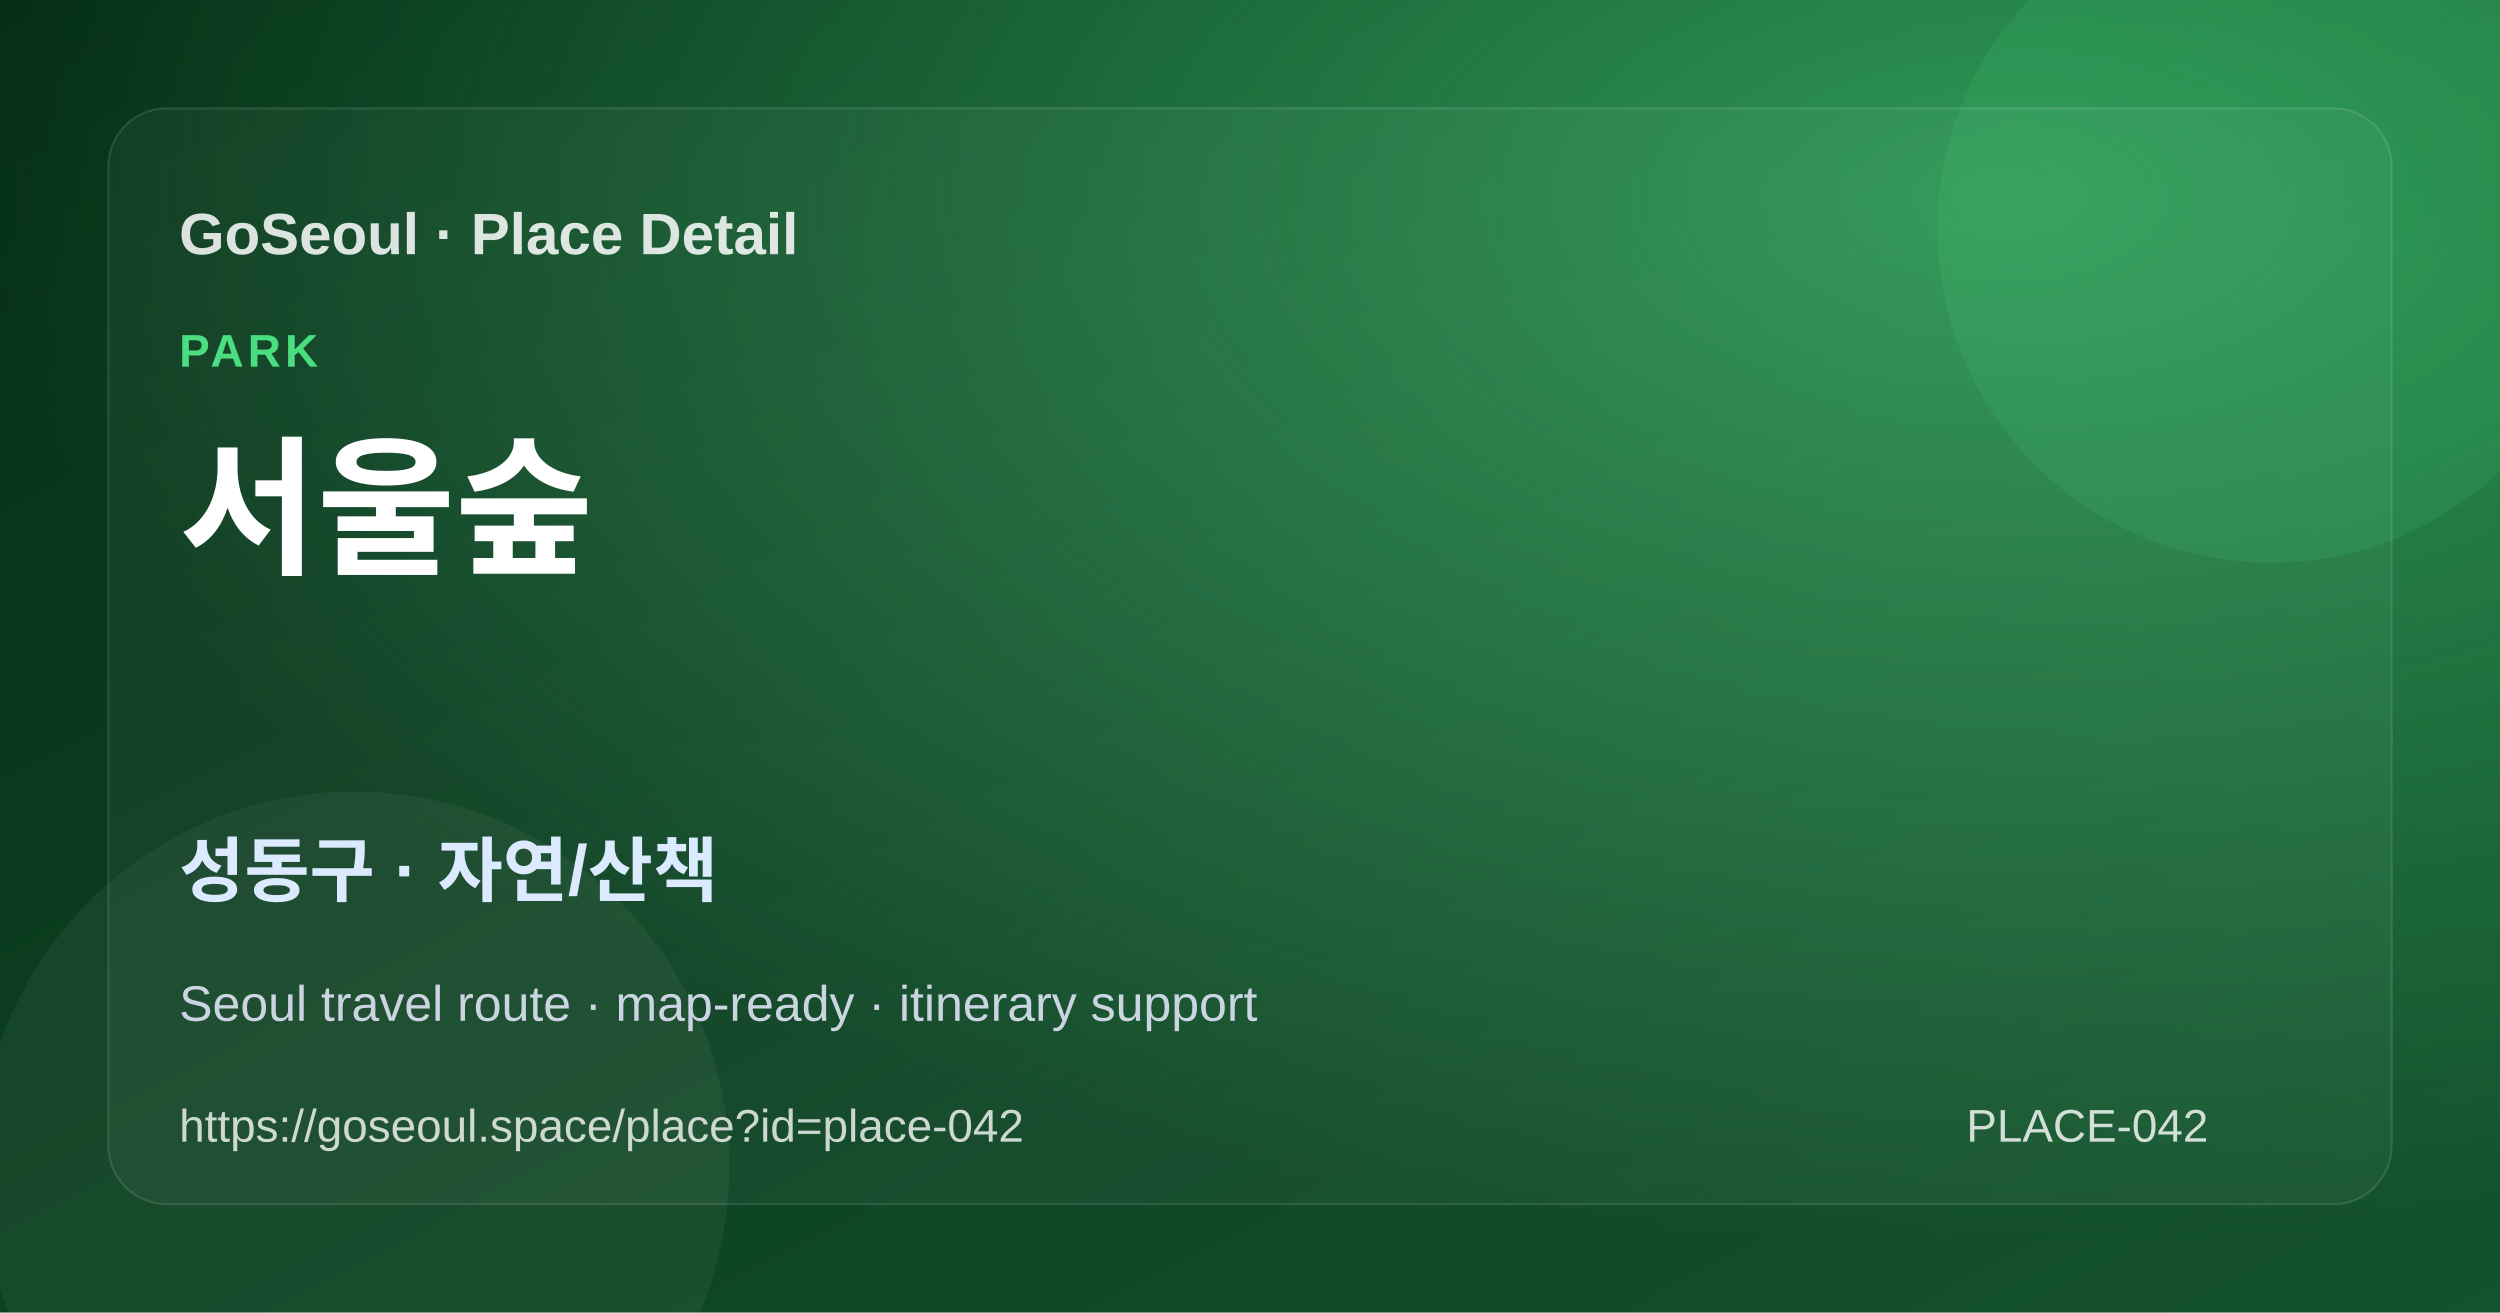
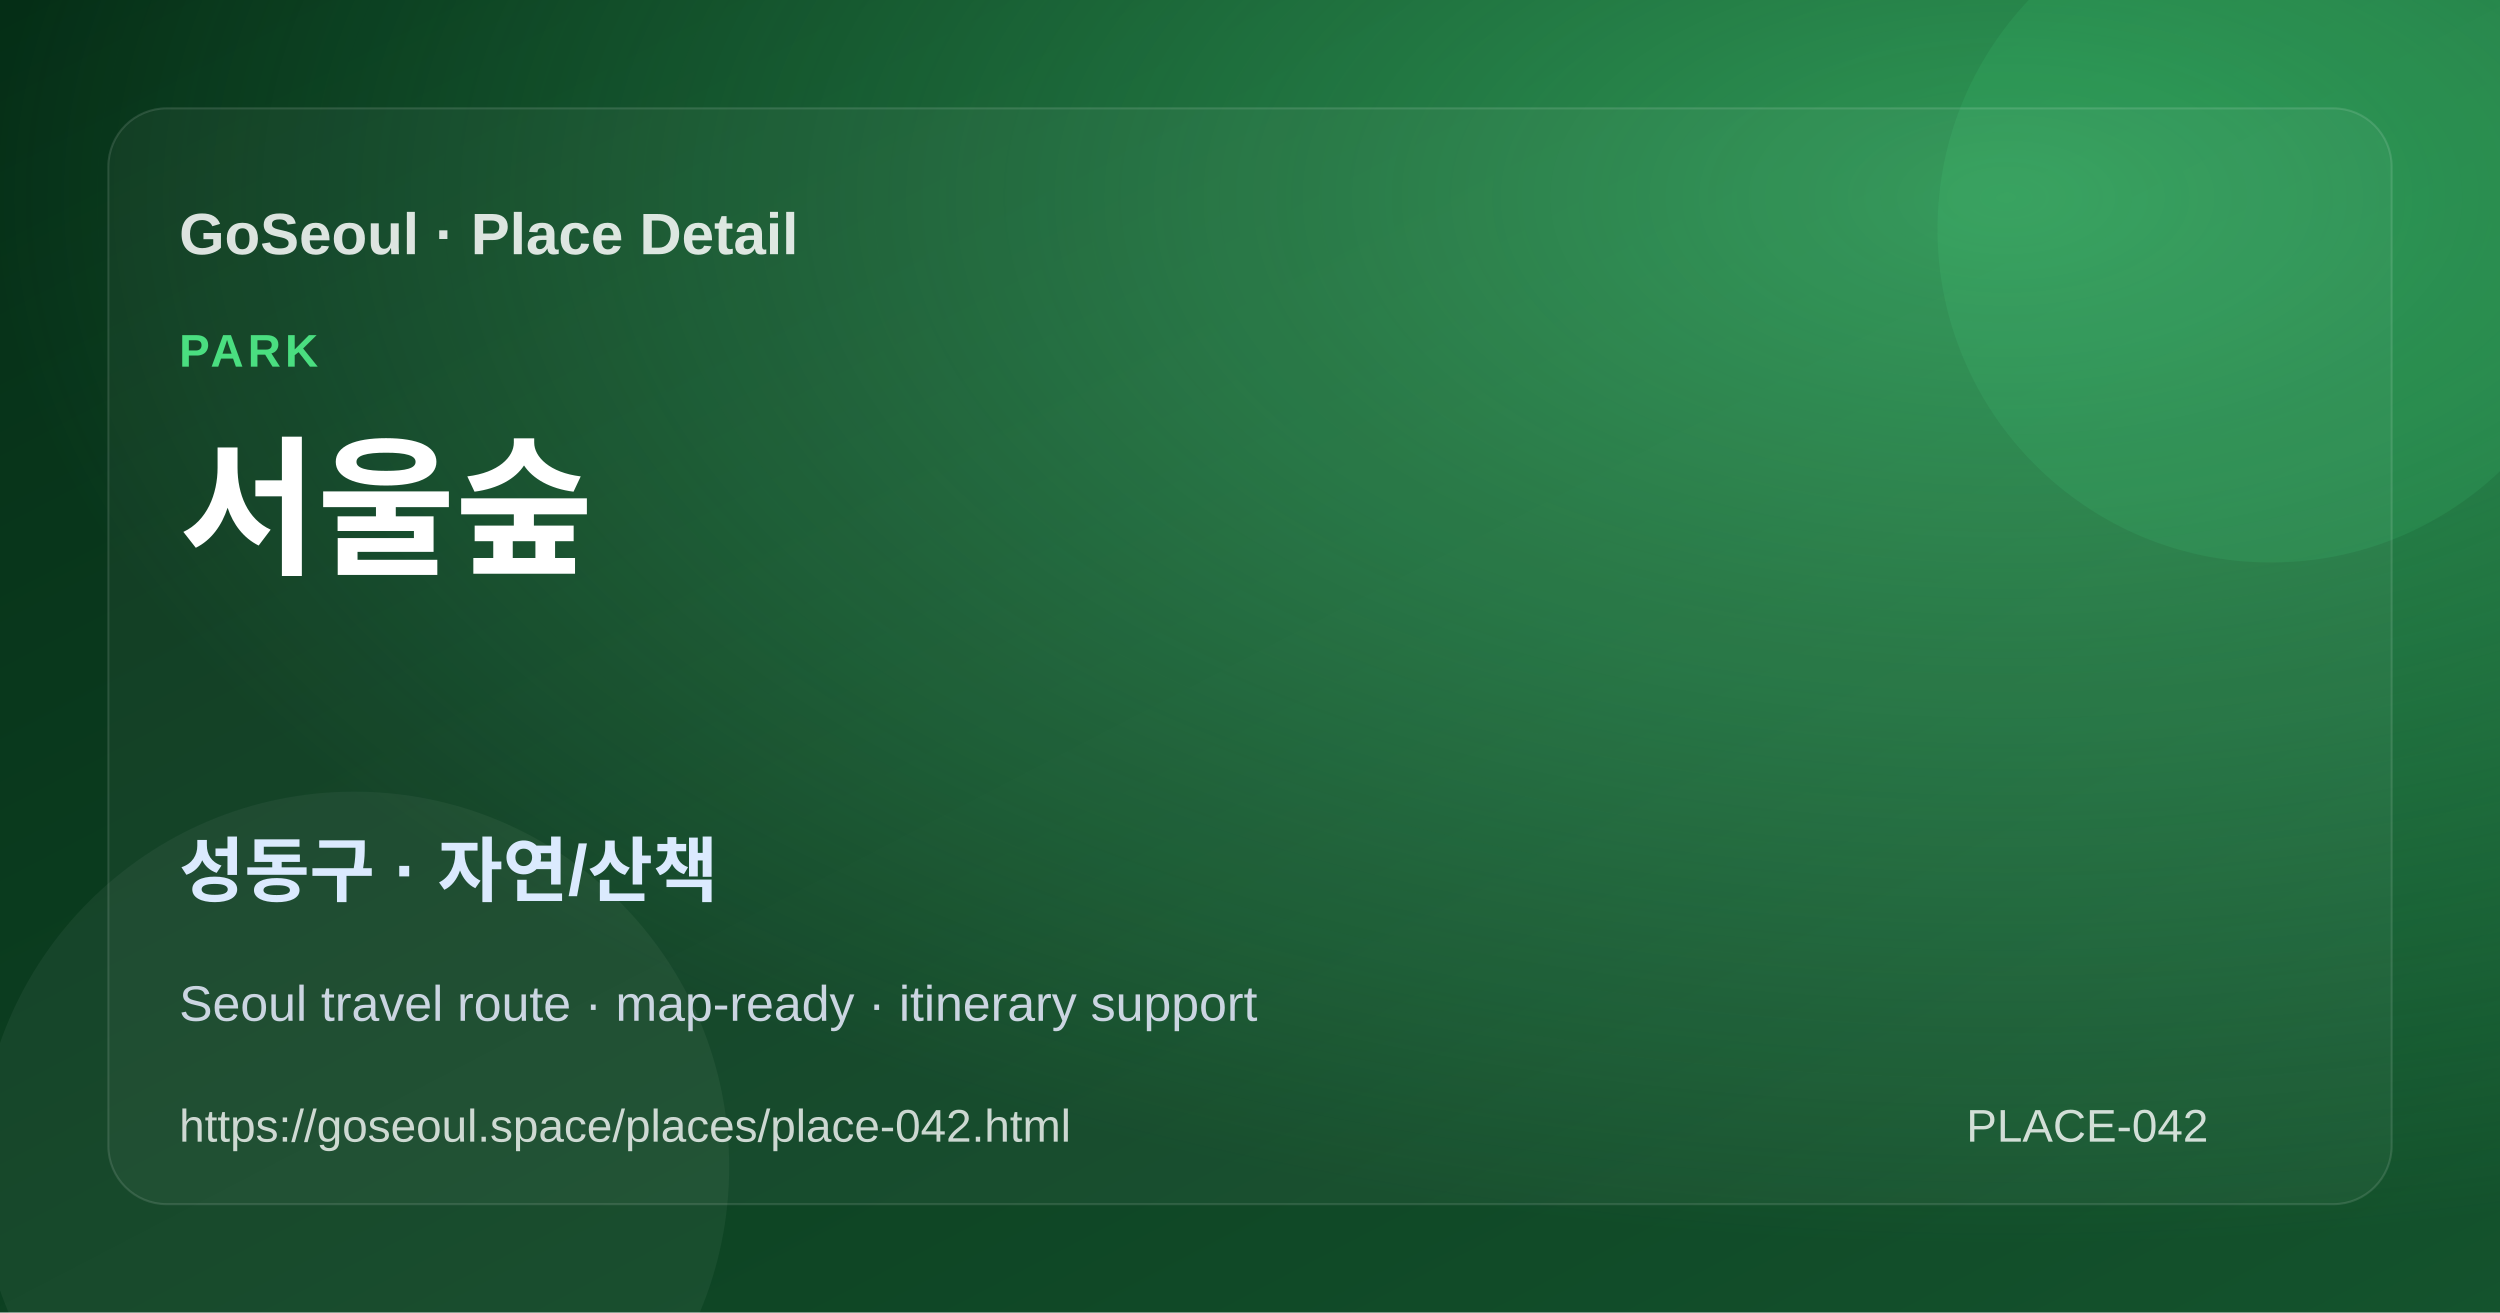
<svg xmlns="http://www.w3.org/2000/svg" width="1200" height="630" viewBox="0 0 1200 630" role="img" aria-label="서울숲 social card">
  <defs>
    <linearGradient id="bg" x1="0" y1="0" x2="1" y2="1">
      <stop offset="0%" stop-color="#052e16" />
      <stop offset="100%" stop-color="#14532d" />
    </linearGradient>
    <radialGradient id="glow" cx="0.8" cy="0.15" r="0.8">
      <stop offset="0%" stop-color="#4ade80" stop-opacity="0.55" />
      <stop offset="100%" stop-color="#4ade80" stop-opacity="0" />
    </radialGradient>
  </defs>
  <rect width="1200" height="630" fill="url(#bg)" />
  <rect width="1200" height="630" fill="url(#glow)" />
  <circle cx="1090" cy="110" r="160" fill="#4ade80" fill-opacity="0.12" />
  <circle cx="170" cy="560" r="180" fill="#ffffff" fill-opacity="0.05" />
  <rect x="52" y="52" width="1096" height="526" rx="28" fill="#ffffff" fill-opacity="0.04" stroke="#ffffff" stroke-opacity="0.12" />
  <text x="86" y="122" fill="#ffffff" fill-opacity="0.85" font-family="Noto Sans KR, Arial, sans-serif" font-size="28" font-weight="700">GoSeoul · Place Detail</text>
  <text x="86" y="176" fill="#4ade80" font-family="Space Grotesk, Arial, sans-serif" font-size="22" font-weight="700" letter-spacing="2">PARK</text>
  <text x="86" y="270" fill="#ffffff" font-family="Noto Sans KR, Arial, sans-serif" font-size="72" font-weight="800">서울숲</text>
  <text x="86" y="430" fill="#dbeafe" font-family="Noto Sans KR, Arial, sans-serif" font-size="34" font-weight="600">성동구 · 자연/산책</text>
  <text x="86" y="490" fill="#cbd5e1" font-family="Space Grotesk, Arial, sans-serif" font-size="24">Seoul travel route · map-ready · itinerary support</text>
-   <text x="86" y="548" fill="#ffffff" fill-opacity="0.78" font-family="Space Grotesk, Arial, sans-serif" font-size="22">https://goseoul.space/place?id=place-042</text>
+   <text x="86" y="548" fill="#ffffff" fill-opacity="0.78" font-family="Space Grotesk, Arial, sans-serif" font-size="22">https://goseoul.space/places/place-042.html</text>
  <text x="1060" y="548" text-anchor="end" fill="#ffffff" fill-opacity="0.8" font-family="Space Grotesk, Arial, sans-serif" font-size="22">PLACE-042</text>
</svg>
